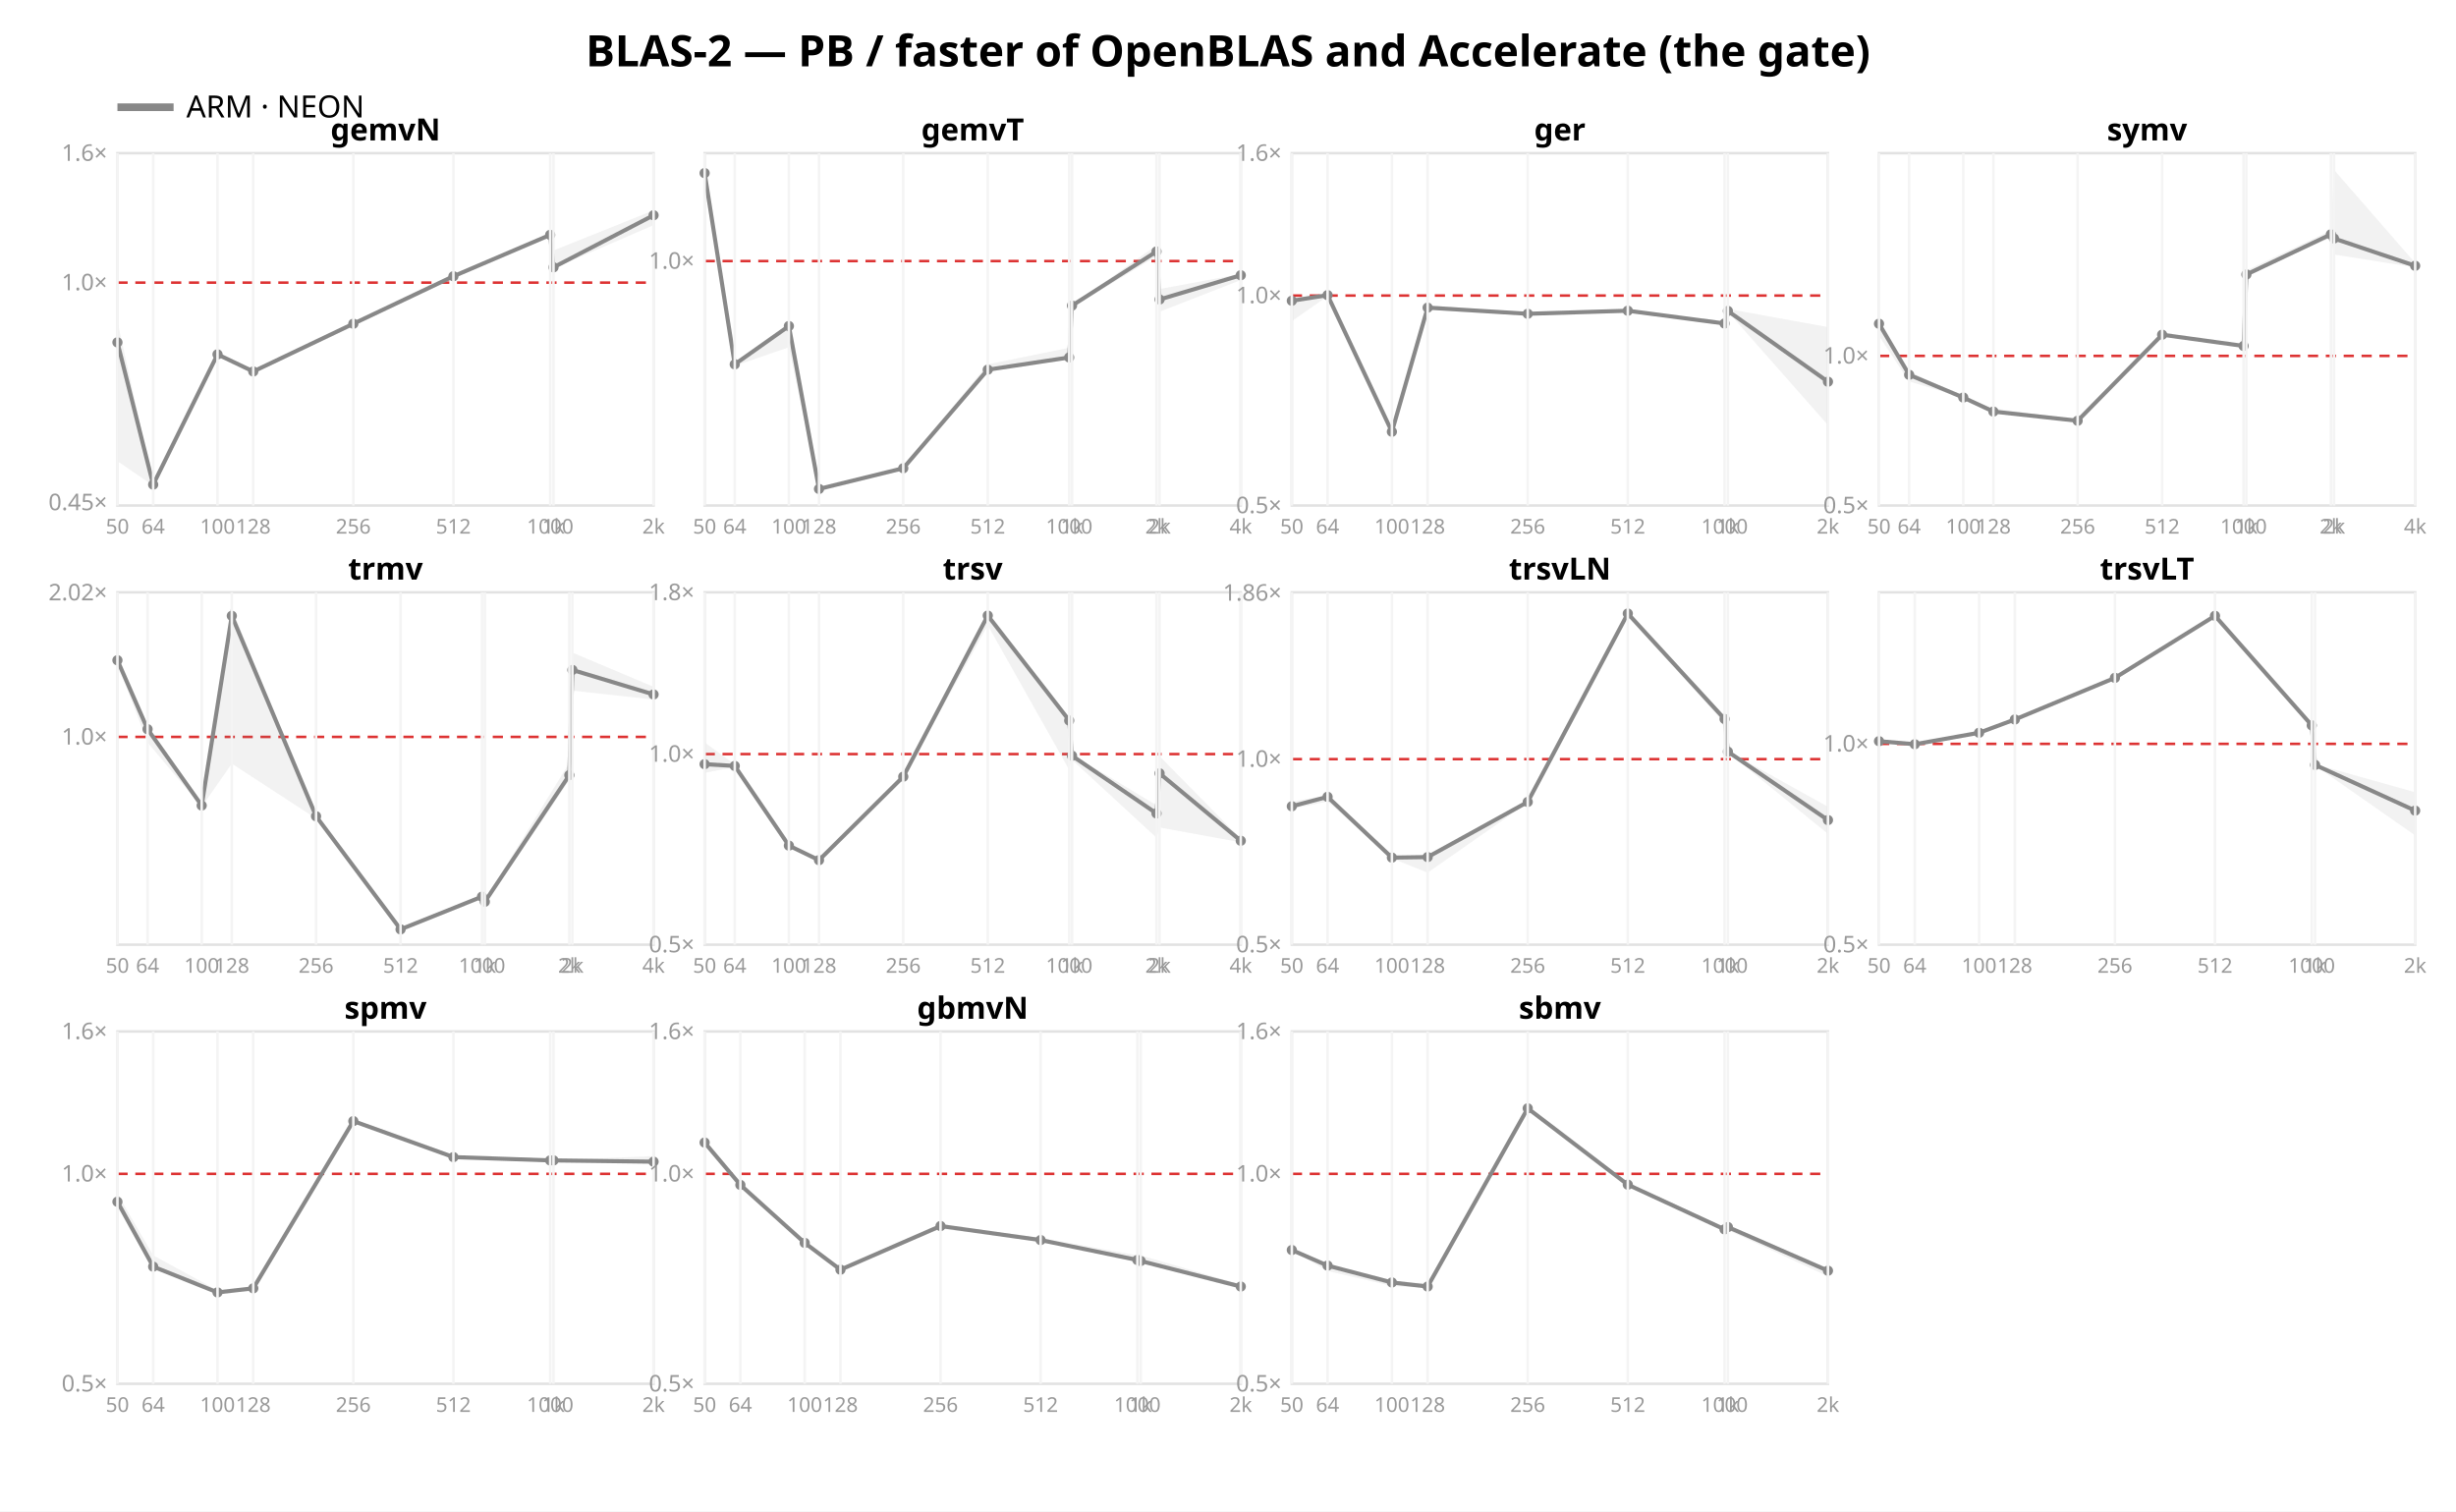
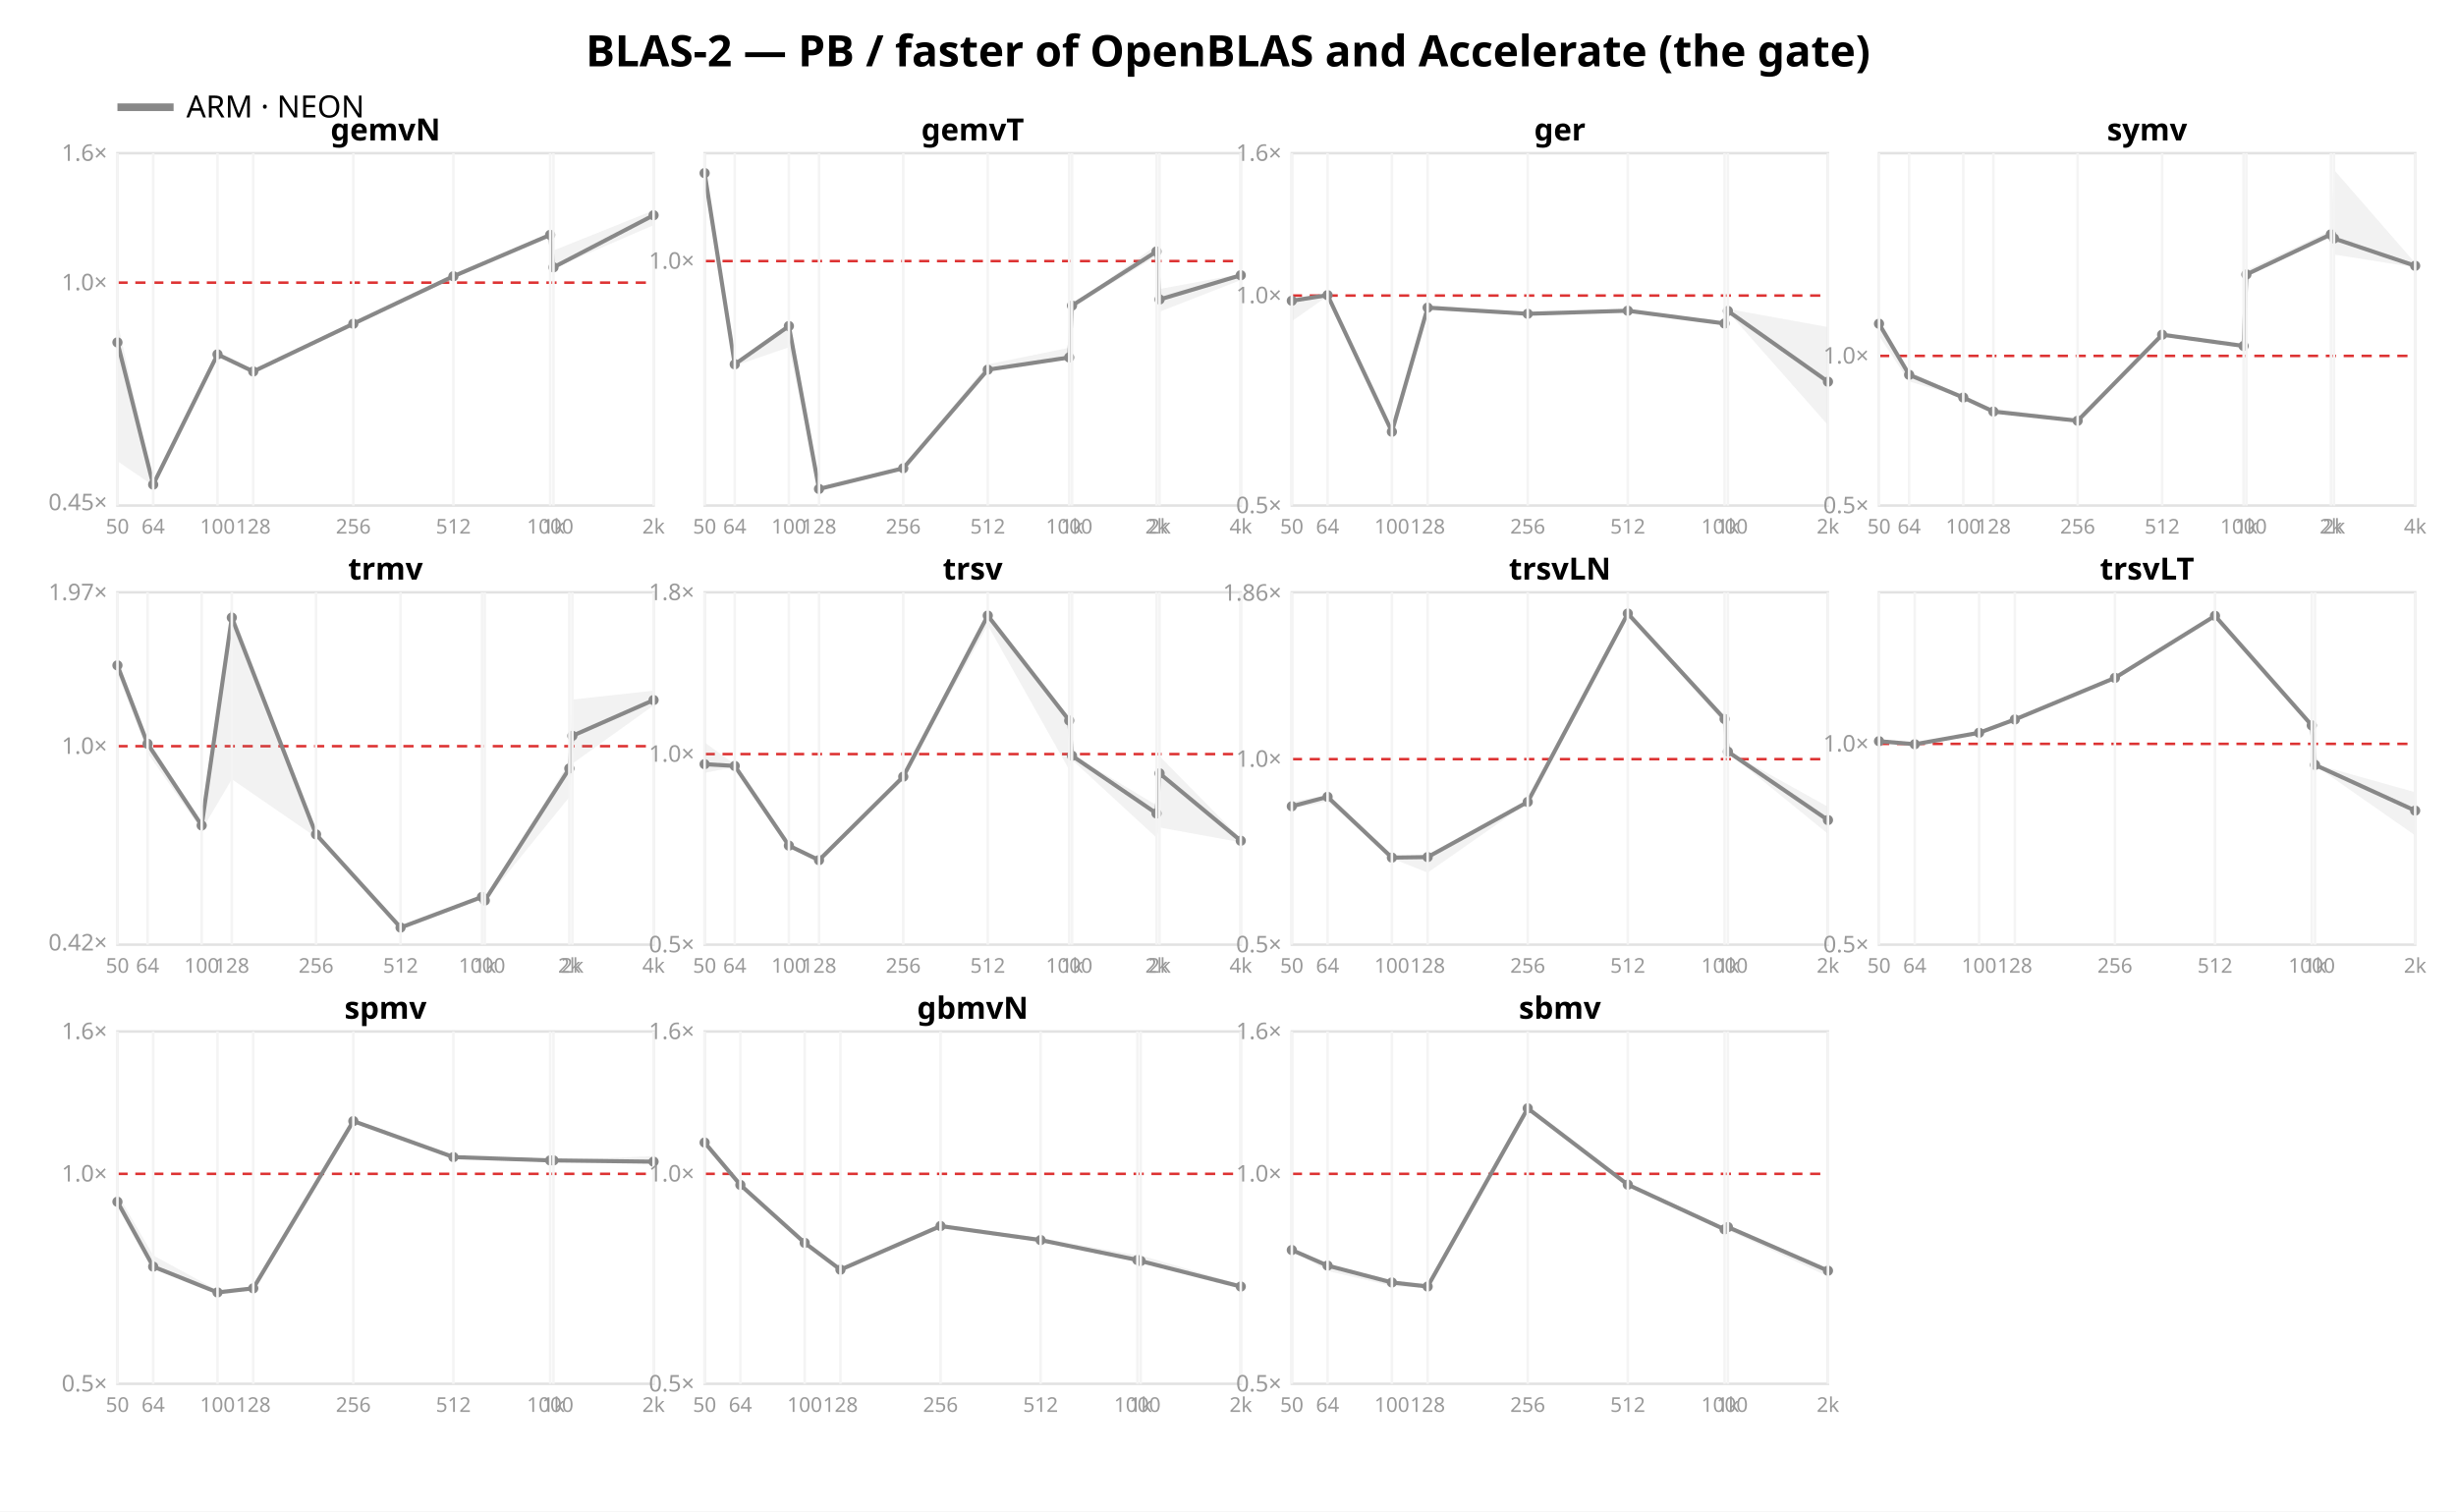
<svg xmlns="http://www.w3.org/2000/svg" width="962" height="592" font-family="sans-serif">
  <rect width="962" height="592" fill="white" />
  <text x="481.0" y="26" text-anchor="middle" font-size="17" font-weight="bold">BLAS-2 — PB / faster of OpenBLAS and Accelerate (the gate)</text>
  <line x1="46" y1="42" x2="68" y2="42" stroke="#888888" stroke-width="3" />
  <text x="73" y="46" font-size="12">ARM · NEON</text>
  <rect x="46" y="60" width="210" height="138" fill="none" stroke="#e2e2e2" />
  <line x1="46" y1="110.697" x2="256" y2="110.697" stroke="#d33" stroke-dasharray="4 3" />
  <text x="42" y="199.829" text-anchor="end" font-size="9" fill="#999">0.45×</text>
  <text x="42" y="113.697" text-anchor="end" font-size="9" fill="#999">1.0×</text>
  <text x="42" y="63.0" text-anchor="end" font-size="9" fill="#999">1.6×</text>
  <polygon points="46.0,125.9 60.0,189.5 85.2,138.3 99.2,145.1 138.4,126.6 177.6,108.0 215.5,91.7 216.8,98.1 256.0,82.4 256.0,88.2 216.8,105.1 215.5,92.4 177.6,108.8 138.4,127.0 99.2,145.7 85.2,139.3 60.0,190.2 46.0,180.6" fill="#888888" opacity="0.11" />
  <polyline points="46.0,134.1 60.0,189.8 85.2,138.8 99.2,145.5 138.4,126.8 177.6,108.2 215.5,92.0 216.8,104.7 256.0,84.3" fill="none" stroke="#888888" stroke-width="1.6" />
  <circle cx="46.0" cy="134.1" r="2" fill="#888888" />
  <circle cx="60.0" cy="189.8" r="2" fill="#888888" />
  <circle cx="85.2" cy="138.8" r="2" fill="#888888" />
  <circle cx="99.2" cy="145.5" r="2" fill="#888888" />
  <circle cx="138.4" cy="126.8" r="2" fill="#888888" />
  <circle cx="177.6" cy="108.2" r="2" fill="#888888" />
  <circle cx="215.5" cy="92.0" r="2" fill="#888888" />
  <circle cx="216.8" cy="104.7" r="2" fill="#888888" />
  <circle cx="256.0" cy="84.3" r="2" fill="#888888" />
  <text x="151.0" y="55" text-anchor="middle" font-size="12" font-weight="bold">gemvN</text>
  <line x1="46.0" y1="60" x2="46.0" y2="198" stroke="#f4f4f4" />
  <text x="46.0" y="209" text-anchor="middle" font-size="8" fill="#999">50</text>
  <line x1="60.0" y1="60" x2="60.0" y2="198" stroke="#f4f4f4" />
  <text x="60.0" y="209" text-anchor="middle" font-size="8" fill="#999">64</text>
  <line x1="85.2" y1="60" x2="85.2" y2="198" stroke="#f4f4f4" />
  <text x="85.2" y="209" text-anchor="middle" font-size="8" fill="#999">100</text>
  <line x1="99.2" y1="60" x2="99.2" y2="198" stroke="#f4f4f4" />
  <text x="99.2" y="209" text-anchor="middle" font-size="8" fill="#999">128</text>
  <line x1="138.4" y1="60" x2="138.4" y2="198" stroke="#f4f4f4" />
  <text x="138.4" y="209" text-anchor="middle" font-size="8" fill="#999">256</text>
  <line x1="177.6" y1="60" x2="177.6" y2="198" stroke="#f4f4f4" />
  <text x="177.6" y="209" text-anchor="middle" font-size="8" fill="#999">512</text>
  <line x1="215.5" y1="60" x2="215.5" y2="198" stroke="#f4f4f4" />
  <text x="215.5" y="209" text-anchor="middle" font-size="8" fill="#999">1000</text>
  <line x1="216.8" y1="60" x2="216.8" y2="198" stroke="#f4f4f4" />
  <text x="216.8" y="209" text-anchor="middle" font-size="8" fill="#999">1k</text>
  <line x1="256.0" y1="60" x2="256.0" y2="198" stroke="#f4f4f4" />
  <text x="256.0" y="209" text-anchor="middle" font-size="8" fill="#999">2k</text>
  <rect x="276" y="60" width="210" height="138" fill="none" stroke="#e2e2e2" />
  <line x1="276" y1="102.252" x2="486" y2="102.252" stroke="#d33" stroke-dasharray="4 3" />
  <text x="272" y="105.252" text-anchor="end" font-size="9" fill="#999">1.0×</text>
  <polygon points="276.0,66.4 287.8,142.2 309.0,127.4 320.8,191.0 353.8,182.8 386.9,142.7 418.8,136.2 419.9,119.5 453.0,96.1 454.2,113.2 486.0,107.3 486.0,109.7 454.2,122.1 453.0,100.3 419.9,120.5 418.8,140.4 386.9,145.0 353.8,183.6 320.8,192.0 309.0,136.0 287.8,143.3 276.0,71.6" fill="#888888" opacity="0.11" />
  <polyline points="276.0,67.8 287.8,142.7 309.0,127.7 320.8,191.5 353.8,183.4 386.9,144.8 418.8,140.0 419.9,119.7 453.0,98.5 454.2,117.3 486.0,107.8" fill="none" stroke="#888888" stroke-width="1.6" />
  <circle cx="276.0" cy="67.8" r="2" fill="#888888" />
  <circle cx="287.8" cy="142.7" r="2" fill="#888888" />
  <circle cx="309.0" cy="127.7" r="2" fill="#888888" />
  <circle cx="320.8" cy="191.5" r="2" fill="#888888" />
  <circle cx="353.8" cy="183.4" r="2" fill="#888888" />
  <circle cx="386.9" cy="144.8" r="2" fill="#888888" />
  <circle cx="418.8" cy="140.0" r="2" fill="#888888" />
  <circle cx="419.9" cy="119.7" r="2" fill="#888888" />
  <circle cx="453.0" cy="98.5" r="2" fill="#888888" />
  <circle cx="454.2" cy="117.3" r="2" fill="#888888" />
  <circle cx="486.0" cy="107.8" r="2" fill="#888888" />
  <text x="381.0" y="55" text-anchor="middle" font-size="12" font-weight="bold">gemvT</text>
  <line x1="276.0" y1="60" x2="276.0" y2="198" stroke="#f4f4f4" />
  <text x="276.0" y="209" text-anchor="middle" font-size="8" fill="#999">50</text>
  <line x1="287.8" y1="60" x2="287.8" y2="198" stroke="#f4f4f4" />
  <text x="287.8" y="209" text-anchor="middle" font-size="8" fill="#999">64</text>
  <line x1="309.0" y1="60" x2="309.0" y2="198" stroke="#f4f4f4" />
  <text x="309.0" y="209" text-anchor="middle" font-size="8" fill="#999">100</text>
  <line x1="320.8" y1="60" x2="320.8" y2="198" stroke="#f4f4f4" />
  <text x="320.8" y="209" text-anchor="middle" font-size="8" fill="#999">128</text>
  <line x1="353.8" y1="60" x2="353.8" y2="198" stroke="#f4f4f4" />
  <text x="353.8" y="209" text-anchor="middle" font-size="8" fill="#999">256</text>
  <line x1="386.9" y1="60" x2="386.9" y2="198" stroke="#f4f4f4" />
  <text x="386.9" y="209" text-anchor="middle" font-size="8" fill="#999">512</text>
  <line x1="418.8" y1="60" x2="418.8" y2="198" stroke="#f4f4f4" />
  <text x="418.8" y="209" text-anchor="middle" font-size="8" fill="#999">1000</text>
  <line x1="419.9" y1="60" x2="419.9" y2="198" stroke="#f4f4f4" />
  <text x="419.9" y="209" text-anchor="middle" font-size="8" fill="#999">1k</text>
  <line x1="453.0" y1="60" x2="453.0" y2="198" stroke="#f4f4f4" />
  <text x="453.0" y="209" text-anchor="middle" font-size="8" fill="#999">2k</text>
  <line x1="454.2" y1="60" x2="454.2" y2="198" stroke="#f4f4f4" />
  <text x="454.2" y="209" text-anchor="middle" font-size="8" fill="#999">2k</text>
  <line x1="486.0" y1="60" x2="486.0" y2="198" stroke="#f4f4f4" />
  <text x="486.0" y="209" text-anchor="middle" font-size="8" fill="#999">4k</text>
  <rect x="506" y="60" width="210" height="138" fill="none" stroke="#e2e2e2" />
  <line x1="506" y1="115.763" x2="716" y2="115.763" stroke="#d33" stroke-dasharray="4 3" />
  <text x="502" y="201.0" text-anchor="end" font-size="9" fill="#999">0.5×</text>
  <text x="502" y="118.763" text-anchor="end" font-size="9" fill="#999">1.0×</text>
  <text x="502" y="63.0" text-anchor="end" font-size="9" fill="#999">1.6×</text>
  <polygon points="506.0,117.0 520.0,115.2 545.2,168.1 559.2,119.7 598.4,122.6 637.6,121.5 675.5,126.6 676.8,121.0 716.0,128.1 716.0,166.5 676.8,122.1 675.5,127.3 637.6,122.4 598.4,123.2 559.2,121.2 545.2,170.2 520.0,116.0 506.0,125.8" fill="#888888" opacity="0.11" />
  <polyline points="506.0,117.8 520.0,115.6 545.2,169.1 559.2,120.5 598.4,122.9 637.6,121.7 675.5,126.7 676.8,121.8 716.0,149.5" fill="none" stroke="#888888" stroke-width="1.6" />
  <circle cx="506.0" cy="117.8" r="2" fill="#888888" />
  <circle cx="520.0" cy="115.6" r="2" fill="#888888" />
  <circle cx="545.2" cy="169.1" r="2" fill="#888888" />
  <circle cx="559.2" cy="120.5" r="2" fill="#888888" />
  <circle cx="598.4" cy="122.9" r="2" fill="#888888" />
  <circle cx="637.6" cy="121.7" r="2" fill="#888888" />
  <circle cx="675.5" cy="126.7" r="2" fill="#888888" />
  <circle cx="676.8" cy="121.8" r="2" fill="#888888" />
  <circle cx="716.0" cy="149.5" r="2" fill="#888888" />
  <text x="611.0" y="55" text-anchor="middle" font-size="12" font-weight="bold">ger</text>
  <line x1="506.0" y1="60" x2="506.0" y2="198" stroke="#f4f4f4" />
  <text x="506.0" y="209" text-anchor="middle" font-size="8" fill="#999">50</text>
  <line x1="520.0" y1="60" x2="520.0" y2="198" stroke="#f4f4f4" />
  <text x="520.0" y="209" text-anchor="middle" font-size="8" fill="#999">64</text>
  <line x1="545.2" y1="60" x2="545.2" y2="198" stroke="#f4f4f4" />
  <text x="545.2" y="209" text-anchor="middle" font-size="8" fill="#999">100</text>
  <line x1="559.2" y1="60" x2="559.2" y2="198" stroke="#f4f4f4" />
  <text x="559.2" y="209" text-anchor="middle" font-size="8" fill="#999">128</text>
  <line x1="598.4" y1="60" x2="598.4" y2="198" stroke="#f4f4f4" />
  <text x="598.4" y="209" text-anchor="middle" font-size="8" fill="#999">256</text>
  <line x1="637.6" y1="60" x2="637.6" y2="198" stroke="#f4f4f4" />
  <text x="637.6" y="209" text-anchor="middle" font-size="8" fill="#999">512</text>
  <line x1="675.5" y1="60" x2="675.5" y2="198" stroke="#f4f4f4" />
  <text x="675.5" y="209" text-anchor="middle" font-size="8" fill="#999">1000</text>
  <line x1="676.8" y1="60" x2="676.8" y2="198" stroke="#f4f4f4" />
  <text x="676.8" y="209" text-anchor="middle" font-size="8" fill="#999">1k</text>
  <line x1="716.0" y1="60" x2="716.0" y2="198" stroke="#f4f4f4" />
  <text x="716.0" y="209" text-anchor="middle" font-size="8" fill="#999">2k</text>
  <rect x="736" y="60" width="210" height="138" fill="none" stroke="#e2e2e2" />
  <line x1="736" y1="139.397" x2="946" y2="139.397" stroke="#d33" stroke-dasharray="4 3" />
  <text x="732" y="201.0" text-anchor="end" font-size="9" fill="#999">0.5×</text>
  <text x="732" y="142.397" text-anchor="end" font-size="9" fill="#999">1.0×</text>
  <polygon points="736.0,126.6 747.8,145.4 769.0,155.5 780.8,159.9 813.8,164.5 846.9,130.7 878.8,135.1 879.9,105.9 913.0,90.3 914.2,66.5 946.0,103.0 946.0,104.7 914.2,99.7 913.0,93.1 879.9,107.7 878.8,135.9 846.9,131.4 813.8,165.0 780.8,161.6 769.0,155.8 747.8,149.4 736.0,131.6" fill="#888888" opacity="0.11" />
  <polyline points="736.0,126.8 747.8,146.8 769.0,155.7 780.8,161.2 813.8,164.8 846.9,131.1 878.8,135.5 879.9,107.5 913.0,91.8 914.2,93.4 946.0,104.1" fill="none" stroke="#888888" stroke-width="1.6" />
  <circle cx="736.0" cy="126.8" r="2" fill="#888888" />
  <circle cx="747.8" cy="146.8" r="2" fill="#888888" />
  <circle cx="769.0" cy="155.7" r="2" fill="#888888" />
  <circle cx="780.8" cy="161.2" r="2" fill="#888888" />
  <circle cx="813.8" cy="164.8" r="2" fill="#888888" />
  <circle cx="846.9" cy="131.1" r="2" fill="#888888" />
  <circle cx="878.8" cy="135.5" r="2" fill="#888888" />
  <circle cx="879.9" cy="107.5" r="2" fill="#888888" />
  <circle cx="913.0" cy="91.8" r="2" fill="#888888" />
  <circle cx="914.2" cy="93.4" r="2" fill="#888888" />
  <circle cx="946.0" cy="104.1" r="2" fill="#888888" />
  <text x="841.0" y="55" text-anchor="middle" font-size="12" font-weight="bold">symv</text>
  <line x1="736.0" y1="60" x2="736.0" y2="198" stroke="#f4f4f4" />
  <text x="736.0" y="209" text-anchor="middle" font-size="8" fill="#999">50</text>
  <line x1="747.8" y1="60" x2="747.8" y2="198" stroke="#f4f4f4" />
  <text x="747.8" y="209" text-anchor="middle" font-size="8" fill="#999">64</text>
  <line x1="769.0" y1="60" x2="769.0" y2="198" stroke="#f4f4f4" />
  <text x="769.0" y="209" text-anchor="middle" font-size="8" fill="#999">100</text>
  <line x1="780.8" y1="60" x2="780.8" y2="198" stroke="#f4f4f4" />
  <text x="780.8" y="209" text-anchor="middle" font-size="8" fill="#999">128</text>
  <line x1="813.8" y1="60" x2="813.8" y2="198" stroke="#f4f4f4" />
  <text x="813.8" y="209" text-anchor="middle" font-size="8" fill="#999">256</text>
  <line x1="846.9" y1="60" x2="846.9" y2="198" stroke="#f4f4f4" />
  <text x="846.9" y="209" text-anchor="middle" font-size="8" fill="#999">512</text>
  <line x1="878.8" y1="60" x2="878.8" y2="198" stroke="#f4f4f4" />
  <text x="878.8" y="209" text-anchor="middle" font-size="8" fill="#999">1000</text>
  <line x1="879.9" y1="60" x2="879.9" y2="198" stroke="#f4f4f4" />
  <text x="879.9" y="209" text-anchor="middle" font-size="8" fill="#999">1k</text>
  <line x1="913.0" y1="60" x2="913.0" y2="198" stroke="#f4f4f4" />
  <text x="913.0" y="209" text-anchor="middle" font-size="8" fill="#999">2k</text>
  <line x1="914.2" y1="60" x2="914.2" y2="198" stroke="#f4f4f4" />
  <text x="914.2" y="209" text-anchor="middle" font-size="8" fill="#999">2k</text>
  <line x1="946.0" y1="60" x2="946.0" y2="198" stroke="#f4f4f4" />
  <text x="946.0" y="209" text-anchor="middle" font-size="8" fill="#999">4k</text>
  <rect x="46" y="232" width="210" height="138" fill="none" stroke="#e2e2e2" />
-   <line x1="46" y1="288.627" x2="256" y2="288.627" stroke="#d33" stroke-dasharray="4 3" />
-   <text x="42" y="291.627" text-anchor="end" font-size="9" fill="#999">1.0×</text>
-   <text x="42" y="235.141" text-anchor="end" font-size="9" fill="#999">2.02×</text>
-   <polygon points="46.0,257.5 57.8,284.3 79.0,314.5 90.8,238.2 123.8,319.4 156.9,363.4 188.8,350.5 189.9,352.5 223.0,298.8 224.2,255.6 256.0,269.0 256.0,274.0 224.2,270.5 223.0,305.6 189.9,354.4 188.8,351.4 156.9,364.2 123.8,320.6 90.8,299.1 79.0,316.0 57.8,290.8 46.0,259.9" fill="#888888" opacity="0.11" />
-   <polyline points="46.0,258.6 57.8,285.6 79.0,315.5 90.8,241.2 123.8,319.7 156.9,364.0 188.8,351.2 189.9,353.2 223.0,303.6 224.2,262.4 256.0,272.0" fill="none" stroke="#888888" stroke-width="1.6" />
-   <circle cx="46.0" cy="258.6" r="2" fill="#888888" />
-   <circle cx="57.8" cy="285.6" r="2" fill="#888888" />
-   <circle cx="79.0" cy="315.5" r="2" fill="#888888" />
-   <circle cx="90.8" cy="241.2" r="2" fill="#888888" />
-   <circle cx="123.8" cy="319.7" r="2" fill="#888888" />
-   <circle cx="156.9" cy="364.0" r="2" fill="#888888" />
-   <circle cx="188.8" cy="351.2" r="2" fill="#888888" />
-   <circle cx="189.9" cy="353.2" r="2" fill="#888888" />
-   <circle cx="223.0" cy="303.6" r="2" fill="#888888" />
-   <circle cx="224.2" cy="262.4" r="2" fill="#888888" />
-   <circle cx="256.0" cy="272.0" r="2" fill="#888888" />
+   <line x1="46" y1="292.262" x2="256" y2="292.262" stroke="#d33" stroke-dasharray="4 3" />
+   <text x="42" y="372.273" text-anchor="end" font-size="9" fill="#999">0.42×</text>
+   <text x="42" y="295.262" text-anchor="end" font-size="9" fill="#999">1.0×</text>
+   <text x="42" y="235.071" text-anchor="end" font-size="9" fill="#999">1.97×</text>
+   <polygon points="46.0,258.6 57.8,289.3 79.0,322.2 90.8,238.8 123.8,326.5 156.9,363.1 188.8,351.1 189.9,352.5 223.0,298.4 224.2,274.0 256.0,270.5 256.0,276.3 224.2,299.1 223.0,312.2 189.9,353.0 188.8,351.8 156.9,363.6 123.8,327.9 90.8,305.2 79.0,325.2 57.8,294.9 46.0,263.5" fill="#888888" opacity="0.11" />
+   <polyline points="46.0,260.6 57.8,291.3 79.0,323.3 90.8,241.9 123.8,326.8 156.9,363.3 188.8,351.3 189.9,352.7 223.0,301.0 224.2,288.2 256.0,274.2" fill="none" stroke="#888888" stroke-width="1.6" />
+   <circle cx="46.0" cy="260.6" r="2" fill="#888888" />
+   <circle cx="57.8" cy="291.3" r="2" fill="#888888" />
+   <circle cx="79.0" cy="323.3" r="2" fill="#888888" />
+   <circle cx="90.8" cy="241.9" r="2" fill="#888888" />
+   <circle cx="123.8" cy="326.8" r="2" fill="#888888" />
+   <circle cx="156.9" cy="363.3" r="2" fill="#888888" />
+   <circle cx="188.8" cy="351.3" r="2" fill="#888888" />
+   <circle cx="189.9" cy="352.7" r="2" fill="#888888" />
+   <circle cx="223.0" cy="301.0" r="2" fill="#888888" />
+   <circle cx="224.2" cy="288.2" r="2" fill="#888888" />
+   <circle cx="256.0" cy="274.2" r="2" fill="#888888" />
  <text x="151.0" y="227" text-anchor="middle" font-size="12" font-weight="bold">trmv</text>
  <line x1="46.0" y1="232" x2="46.0" y2="370" stroke="#f4f4f4" />
  <text x="46.0" y="381" text-anchor="middle" font-size="8" fill="#999">50</text>
  <line x1="57.8" y1="232" x2="57.8" y2="370" stroke="#f4f4f4" />
  <text x="57.8" y="381" text-anchor="middle" font-size="8" fill="#999">64</text>
  <line x1="79.0" y1="232" x2="79.0" y2="370" stroke="#f4f4f4" />
  <text x="79.0" y="381" text-anchor="middle" font-size="8" fill="#999">100</text>
  <line x1="90.8" y1="232" x2="90.8" y2="370" stroke="#f4f4f4" />
  <text x="90.8" y="381" text-anchor="middle" font-size="8" fill="#999">128</text>
  <line x1="123.8" y1="232" x2="123.8" y2="370" stroke="#f4f4f4" />
  <text x="123.8" y="381" text-anchor="middle" font-size="8" fill="#999">256</text>
  <line x1="156.9" y1="232" x2="156.9" y2="370" stroke="#f4f4f4" />
  <text x="156.9" y="381" text-anchor="middle" font-size="8" fill="#999">512</text>
  <line x1="188.8" y1="232" x2="188.8" y2="370" stroke="#f4f4f4" />
  <text x="188.8" y="381" text-anchor="middle" font-size="8" fill="#999">1000</text>
  <line x1="189.9" y1="232" x2="189.9" y2="370" stroke="#f4f4f4" />
  <text x="189.9" y="381" text-anchor="middle" font-size="8" fill="#999">1k</text>
  <line x1="223.0" y1="232" x2="223.0" y2="370" stroke="#f4f4f4" />
  <text x="223.0" y="381" text-anchor="middle" font-size="8" fill="#999">2k</text>
  <line x1="224.2" y1="232" x2="224.2" y2="370" stroke="#f4f4f4" />
  <text x="224.2" y="381" text-anchor="middle" font-size="8" fill="#999">2k</text>
  <line x1="256.0" y1="232" x2="256.0" y2="370" stroke="#f4f4f4" />
  <text x="256.0" y="381" text-anchor="middle" font-size="8" fill="#999">4k</text>
  <rect x="276" y="232" width="210" height="138" fill="none" stroke="#e2e2e2" />
  <line x1="276" y1="295.355" x2="486" y2="295.355" stroke="#d33" stroke-dasharray="4 3" />
  <text x="272" y="373.0" text-anchor="end" font-size="9" fill="#999">0.5×</text>
  <text x="272" y="298.355" text-anchor="end" font-size="9" fill="#999">1.0×</text>
  <text x="272" y="235.056" text-anchor="end" font-size="9" fill="#999">1.8×</text>
  <polygon points="276.0,290.8 287.8,299.4 309.0,331.1 320.8,336.5 353.8,304.0 386.9,240.3 418.8,281.1 419.9,295.5 453.0,315.4 454.2,296.2 486.0,328.5 486.0,329.9 454.2,324.1 453.0,328.1 419.9,297.6 418.8,301.5 386.9,244.9 353.8,304.9 320.8,337.6 309.0,331.3 287.8,300.4 276.0,302.7" fill="#888888" opacity="0.11" />
  <polyline points="276.0,299.3 287.8,300.0 309.0,331.2 320.8,336.9 353.8,304.2 386.9,241.1 418.8,282.2 419.9,296.0 453.0,318.6 454.2,302.9 486.0,329.3" fill="none" stroke="#888888" stroke-width="1.6" />
  <circle cx="276.0" cy="299.3" r="2" fill="#888888" />
  <circle cx="287.8" cy="300.0" r="2" fill="#888888" />
  <circle cx="309.0" cy="331.2" r="2" fill="#888888" />
  <circle cx="320.8" cy="336.9" r="2" fill="#888888" />
  <circle cx="353.8" cy="304.2" r="2" fill="#888888" />
  <circle cx="386.9" cy="241.1" r="2" fill="#888888" />
  <circle cx="418.8" cy="282.2" r="2" fill="#888888" />
  <circle cx="419.9" cy="296.0" r="2" fill="#888888" />
  <circle cx="453.0" cy="318.6" r="2" fill="#888888" />
  <circle cx="454.2" cy="302.9" r="2" fill="#888888" />
  <circle cx="486.0" cy="329.3" r="2" fill="#888888" />
  <text x="381.0" y="227" text-anchor="middle" font-size="12" font-weight="bold">trsv</text>
  <line x1="276.0" y1="232" x2="276.0" y2="370" stroke="#f4f4f4" />
  <text x="276.0" y="381" text-anchor="middle" font-size="8" fill="#999">50</text>
  <line x1="287.8" y1="232" x2="287.8" y2="370" stroke="#f4f4f4" />
  <text x="287.8" y="381" text-anchor="middle" font-size="8" fill="#999">64</text>
  <line x1="309.0" y1="232" x2="309.0" y2="370" stroke="#f4f4f4" />
  <text x="309.0" y="381" text-anchor="middle" font-size="8" fill="#999">100</text>
  <line x1="320.8" y1="232" x2="320.8" y2="370" stroke="#f4f4f4" />
  <text x="320.8" y="381" text-anchor="middle" font-size="8" fill="#999">128</text>
  <line x1="353.8" y1="232" x2="353.8" y2="370" stroke="#f4f4f4" />
  <text x="353.8" y="381" text-anchor="middle" font-size="8" fill="#999">256</text>
  <line x1="386.9" y1="232" x2="386.9" y2="370" stroke="#f4f4f4" />
  <text x="386.9" y="381" text-anchor="middle" font-size="8" fill="#999">512</text>
  <line x1="418.8" y1="232" x2="418.8" y2="370" stroke="#f4f4f4" />
  <text x="418.8" y="381" text-anchor="middle" font-size="8" fill="#999">1000</text>
  <line x1="419.9" y1="232" x2="419.9" y2="370" stroke="#f4f4f4" />
  <text x="419.9" y="381" text-anchor="middle" font-size="8" fill="#999">1k</text>
  <line x1="453.0" y1="232" x2="453.0" y2="370" stroke="#f4f4f4" />
  <text x="453.0" y="381" text-anchor="middle" font-size="8" fill="#999">2k</text>
  <line x1="454.2" y1="232" x2="454.2" y2="370" stroke="#f4f4f4" />
  <text x="454.2" y="381" text-anchor="middle" font-size="8" fill="#999">2k</text>
  <line x1="486.0" y1="232" x2="486.0" y2="370" stroke="#f4f4f4" />
  <text x="486.0" y="381" text-anchor="middle" font-size="8" fill="#999">4k</text>
  <rect x="506" y="232" width="210" height="138" fill="none" stroke="#e2e2e2" />
  <line x1="506" y1="297.329" x2="716" y2="297.329" stroke="#d33" stroke-dasharray="4 3" />
  <text x="502" y="373.0" text-anchor="end" font-size="9" fill="#999">0.5×</text>
  <text x="502" y="300.329" text-anchor="end" font-size="9" fill="#999">1.0×</text>
  <text x="502" y="235.267" text-anchor="end" font-size="9" fill="#999">1.86×</text>
  <polygon points="506.0,314.0 520.0,311.4 545.2,335.6 559.2,334.7 598.4,313.8 637.6,240.1 675.5,281.3 676.8,294.2 716.0,316.0 716.0,326.6 676.8,294.7 675.5,283.4 637.6,240.7 598.4,314.4 559.2,341.8 545.2,336.2 520.0,313.9 506.0,316.8" fill="#888888" opacity="0.11" />
  <polyline points="506.0,315.8 520.0,312.1 545.2,335.9 559.2,335.7 598.4,314.1 637.6,240.3 675.5,281.6 676.8,294.4 716.0,321.2" fill="none" stroke="#888888" stroke-width="1.6" />
  <circle cx="506.0" cy="315.8" r="2" fill="#888888" />
  <circle cx="520.0" cy="312.1" r="2" fill="#888888" />
  <circle cx="545.2" cy="335.9" r="2" fill="#888888" />
  <circle cx="559.2" cy="335.7" r="2" fill="#888888" />
  <circle cx="598.4" cy="314.1" r="2" fill="#888888" />
  <circle cx="637.6" cy="240.3" r="2" fill="#888888" />
  <circle cx="675.5" cy="281.6" r="2" fill="#888888" />
  <circle cx="676.8" cy="294.4" r="2" fill="#888888" />
  <circle cx="716.0" cy="321.2" r="2" fill="#888888" />
  <text x="611.0" y="227" text-anchor="middle" font-size="12" font-weight="bold">trsvLN</text>
  <line x1="506.0" y1="232" x2="506.0" y2="370" stroke="#f4f4f4" />
  <text x="506.0" y="381" text-anchor="middle" font-size="8" fill="#999">50</text>
  <line x1="520.0" y1="232" x2="520.0" y2="370" stroke="#f4f4f4" />
  <text x="520.0" y="381" text-anchor="middle" font-size="8" fill="#999">64</text>
  <line x1="545.2" y1="232" x2="545.2" y2="370" stroke="#f4f4f4" />
  <text x="545.2" y="381" text-anchor="middle" font-size="8" fill="#999">100</text>
  <line x1="559.2" y1="232" x2="559.2" y2="370" stroke="#f4f4f4" />
  <text x="559.2" y="381" text-anchor="middle" font-size="8" fill="#999">128</text>
  <line x1="598.4" y1="232" x2="598.4" y2="370" stroke="#f4f4f4" />
  <text x="598.4" y="381" text-anchor="middle" font-size="8" fill="#999">256</text>
  <line x1="637.6" y1="232" x2="637.6" y2="370" stroke="#f4f4f4" />
  <text x="637.6" y="381" text-anchor="middle" font-size="8" fill="#999">512</text>
  <line x1="675.5" y1="232" x2="675.5" y2="370" stroke="#f4f4f4" />
  <text x="675.5" y="381" text-anchor="middle" font-size="8" fill="#999">1000</text>
  <line x1="676.8" y1="232" x2="676.8" y2="370" stroke="#f4f4f4" />
  <text x="676.8" y="381" text-anchor="middle" font-size="8" fill="#999">1k</text>
  <line x1="716.0" y1="232" x2="716.0" y2="370" stroke="#f4f4f4" />
  <text x="716.0" y="381" text-anchor="middle" font-size="8" fill="#999">2k</text>
  <rect x="736" y="232" width="210" height="138" fill="none" stroke="#e2e2e2" />
  <line x1="736" y1="291.353" x2="946" y2="291.353" stroke="#d33" stroke-dasharray="4 3" />
  <text x="732" y="373.0" text-anchor="end" font-size="9" fill="#999">0.5×</text>
  <text x="732" y="294.353" text-anchor="end" font-size="9" fill="#999">1.0×</text>
  <polygon points="736.0,290.0 750.0,291.1 775.2,286.8 789.2,281.6 828.4,265.0 867.6,240.7 905.5,283.8 906.8,299.3 946.0,310.3 946.0,327.2 906.8,299.8 905.5,284.8 867.6,241.5 828.4,266.3 789.2,282.0 775.2,287.3 750.0,292.2 736.0,290.8" fill="#888888" opacity="0.11" />
  <polyline points="736.0,290.3 750.0,291.5 775.2,287.0 789.2,281.8 828.4,265.5 867.6,241.2 905.5,284.1 906.8,299.6 946.0,317.5" fill="none" stroke="#888888" stroke-width="1.6" />
  <circle cx="736.0" cy="290.3" r="2" fill="#888888" />
  <circle cx="750.0" cy="291.5" r="2" fill="#888888" />
  <circle cx="775.2" cy="287.0" r="2" fill="#888888" />
  <circle cx="789.2" cy="281.8" r="2" fill="#888888" />
  <circle cx="828.4" cy="265.5" r="2" fill="#888888" />
  <circle cx="867.6" cy="241.2" r="2" fill="#888888" />
  <circle cx="905.5" cy="284.1" r="2" fill="#888888" />
  <circle cx="906.8" cy="299.6" r="2" fill="#888888" />
  <circle cx="946.0" cy="317.5" r="2" fill="#888888" />
  <text x="841.0" y="227" text-anchor="middle" font-size="12" font-weight="bold">trsvLT</text>
  <line x1="736.0" y1="232" x2="736.0" y2="370" stroke="#f4f4f4" />
  <text x="736.0" y="381" text-anchor="middle" font-size="8" fill="#999">50</text>
  <line x1="750.0" y1="232" x2="750.0" y2="370" stroke="#f4f4f4" />
  <text x="750.0" y="381" text-anchor="middle" font-size="8" fill="#999">64</text>
  <line x1="775.2" y1="232" x2="775.2" y2="370" stroke="#f4f4f4" />
  <text x="775.2" y="381" text-anchor="middle" font-size="8" fill="#999">100</text>
  <line x1="789.2" y1="232" x2="789.2" y2="370" stroke="#f4f4f4" />
  <text x="789.2" y="381" text-anchor="middle" font-size="8" fill="#999">128</text>
  <line x1="828.4" y1="232" x2="828.4" y2="370" stroke="#f4f4f4" />
  <text x="828.4" y="381" text-anchor="middle" font-size="8" fill="#999">256</text>
  <line x1="867.6" y1="232" x2="867.6" y2="370" stroke="#f4f4f4" />
  <text x="867.6" y="381" text-anchor="middle" font-size="8" fill="#999">512</text>
  <line x1="905.5" y1="232" x2="905.5" y2="370" stroke="#f4f4f4" />
  <text x="905.5" y="381" text-anchor="middle" font-size="8" fill="#999">1000</text>
  <line x1="906.8" y1="232" x2="906.8" y2="370" stroke="#f4f4f4" />
  <text x="906.8" y="381" text-anchor="middle" font-size="8" fill="#999">1k</text>
  <line x1="946.0" y1="232" x2="946.0" y2="370" stroke="#f4f4f4" />
  <text x="946.0" y="381" text-anchor="middle" font-size="8" fill="#999">2k</text>
  <rect x="46" y="404" width="210" height="138" fill="none" stroke="#e2e2e2" />
  <line x1="46" y1="459.763" x2="256" y2="459.763" stroke="#d33" stroke-dasharray="4 3" />
  <text x="42" y="545.0" text-anchor="end" font-size="9" fill="#999">0.5×</text>
  <text x="42" y="462.763" text-anchor="end" font-size="9" fill="#999">1.0×</text>
  <text x="42" y="407.0" text-anchor="end" font-size="9" fill="#999">1.6×</text>
  <polygon points="46.0,467.6 60.0,491.7 85.2,505.4 99.2,504.1 138.4,438.4 177.6,452.7 215.5,454.3 216.8,454.4 256.0,452.8 256.0,455.8 216.8,454.6 215.5,454.7 177.6,453.7 138.4,439.7 99.2,505.0 85.2,506.4 60.0,497.0 46.0,471.5" fill="#888888" opacity="0.11" />
  <polyline points="46.0,470.7 60.0,496.1 85.2,506.2 99.2,504.6 138.4,439.1 177.6,453.2 215.5,454.5 216.8,454.5 256.0,455.0" fill="none" stroke="#888888" stroke-width="1.6" />
  <circle cx="46.0" cy="470.7" r="2" fill="#888888" />
  <circle cx="60.0" cy="496.1" r="2" fill="#888888" />
  <circle cx="85.2" cy="506.2" r="2" fill="#888888" />
  <circle cx="99.2" cy="504.6" r="2" fill="#888888" />
  <circle cx="138.4" cy="439.1" r="2" fill="#888888" />
  <circle cx="177.6" cy="453.2" r="2" fill="#888888" />
  <circle cx="215.5" cy="454.5" r="2" fill="#888888" />
  <circle cx="216.8" cy="454.5" r="2" fill="#888888" />
  <circle cx="256.0" cy="455.0" r="2" fill="#888888" />
  <text x="151.0" y="399" text-anchor="middle" font-size="12" font-weight="bold">spmv</text>
  <line x1="46.0" y1="404" x2="46.0" y2="542" stroke="#f4f4f4" />
  <text x="46.0" y="553" text-anchor="middle" font-size="8" fill="#999">50</text>
  <line x1="60.0" y1="404" x2="60.0" y2="542" stroke="#f4f4f4" />
  <text x="60.0" y="553" text-anchor="middle" font-size="8" fill="#999">64</text>
  <line x1="85.2" y1="404" x2="85.2" y2="542" stroke="#f4f4f4" />
  <text x="85.2" y="553" text-anchor="middle" font-size="8" fill="#999">100</text>
  <line x1="99.2" y1="404" x2="99.2" y2="542" stroke="#f4f4f4" />
  <text x="99.2" y="553" text-anchor="middle" font-size="8" fill="#999">128</text>
  <line x1="138.4" y1="404" x2="138.4" y2="542" stroke="#f4f4f4" />
  <text x="138.4" y="553" text-anchor="middle" font-size="8" fill="#999">256</text>
  <line x1="177.6" y1="404" x2="177.6" y2="542" stroke="#f4f4f4" />
  <text x="177.6" y="553" text-anchor="middle" font-size="8" fill="#999">512</text>
  <line x1="215.5" y1="404" x2="215.5" y2="542" stroke="#f4f4f4" />
  <text x="215.5" y="553" text-anchor="middle" font-size="8" fill="#999">1000</text>
  <line x1="216.8" y1="404" x2="216.8" y2="542" stroke="#f4f4f4" />
  <text x="216.8" y="553" text-anchor="middle" font-size="8" fill="#999">1k</text>
  <line x1="256.0" y1="404" x2="256.0" y2="542" stroke="#f4f4f4" />
  <text x="256.0" y="553" text-anchor="middle" font-size="8" fill="#999">2k</text>
  <rect x="276" y="404" width="210" height="138" fill="none" stroke="#e2e2e2" />
  <line x1="276" y1="459.763" x2="486" y2="459.763" stroke="#d33" stroke-dasharray="4 3" />
  <text x="272" y="545.0" text-anchor="end" font-size="9" fill="#999">0.5×</text>
  <text x="272" y="462.763" text-anchor="end" font-size="9" fill="#999">1.0×</text>
  <text x="272" y="407.0" text-anchor="end" font-size="9" fill="#999">1.6×</text>
  <polygon points="276.0,446.9 290.0,463.4 315.2,486.3 329.2,497.1 368.4,479.9 407.6,484.8 445.5,491.7 446.8,491.7 486.0,503.1 486.0,504.9 446.8,494.3 445.5,494.1 407.6,486.3 368.4,481.2 329.2,497.7 315.2,487.3 290.0,464.7 276.0,448.5" fill="#888888" opacity="0.11" />
  <polyline points="276.0,447.5 290.0,464.1 315.2,486.8 329.2,497.3 368.4,480.2 407.6,485.7 445.5,493.5 446.8,493.9 486.0,503.9" fill="none" stroke="#888888" stroke-width="1.6" />
  <circle cx="276.0" cy="447.5" r="2" fill="#888888" />
  <circle cx="290.0" cy="464.1" r="2" fill="#888888" />
  <circle cx="315.2" cy="486.8" r="2" fill="#888888" />
  <circle cx="329.2" cy="497.3" r="2" fill="#888888" />
  <circle cx="368.4" cy="480.2" r="2" fill="#888888" />
  <circle cx="407.6" cy="485.7" r="2" fill="#888888" />
  <circle cx="445.5" cy="493.5" r="2" fill="#888888" />
  <circle cx="446.8" cy="493.9" r="2" fill="#888888" />
  <circle cx="486.0" cy="503.9" r="2" fill="#888888" />
  <text x="381.0" y="399" text-anchor="middle" font-size="12" font-weight="bold">gbmvN</text>
  <line x1="276.0" y1="404" x2="276.0" y2="542" stroke="#f4f4f4" />
  <text x="276.0" y="553" text-anchor="middle" font-size="8" fill="#999">50</text>
  <line x1="290.0" y1="404" x2="290.0" y2="542" stroke="#f4f4f4" />
  <text x="290.0" y="553" text-anchor="middle" font-size="8" fill="#999">64</text>
  <line x1="315.2" y1="404" x2="315.2" y2="542" stroke="#f4f4f4" />
  <text x="315.2" y="553" text-anchor="middle" font-size="8" fill="#999">100</text>
  <line x1="329.2" y1="404" x2="329.2" y2="542" stroke="#f4f4f4" />
  <text x="329.2" y="553" text-anchor="middle" font-size="8" fill="#999">128</text>
  <line x1="368.4" y1="404" x2="368.4" y2="542" stroke="#f4f4f4" />
  <text x="368.4" y="553" text-anchor="middle" font-size="8" fill="#999">256</text>
  <line x1="407.6" y1="404" x2="407.6" y2="542" stroke="#f4f4f4" />
  <text x="407.6" y="553" text-anchor="middle" font-size="8" fill="#999">512</text>
  <line x1="445.5" y1="404" x2="445.5" y2="542" stroke="#f4f4f4" />
  <text x="445.5" y="553" text-anchor="middle" font-size="8" fill="#999">1000</text>
  <line x1="446.8" y1="404" x2="446.8" y2="542" stroke="#f4f4f4" />
  <text x="446.8" y="553" text-anchor="middle" font-size="8" fill="#999">1k</text>
  <line x1="486.0" y1="404" x2="486.0" y2="542" stroke="#f4f4f4" />
  <text x="486.0" y="553" text-anchor="middle" font-size="8" fill="#999">2k</text>
  <rect x="506" y="404" width="210" height="138" fill="none" stroke="#e2e2e2" />
  <line x1="506" y1="459.763" x2="716" y2="459.763" stroke="#d33" stroke-dasharray="4 3" />
  <text x="502" y="545.0" text-anchor="end" font-size="9" fill="#999">0.5×</text>
  <text x="502" y="462.763" text-anchor="end" font-size="9" fill="#999">1.0×</text>
  <text x="502" y="407.0" text-anchor="end" font-size="9" fill="#999">1.6×</text>
  <polygon points="506.0,488.8 520.0,495.2 545.2,502.0 559.2,502.6 598.4,433.8 637.6,463.3 675.5,480.6 676.8,480.3 716.0,497.4 716.0,499.9 676.8,481.8 675.5,482.2 637.6,464.4 598.4,434.5 559.2,504.5 545.2,503.7 520.0,497.8 506.0,489.8" fill="#888888" opacity="0.11" />
  <polyline points="506.0,489.6 520.0,495.7 545.2,502.3 559.2,503.9 598.4,434.1 637.6,464.0 675.5,481.5 676.8,480.6 716.0,497.7" fill="none" stroke="#888888" stroke-width="1.6" />
  <circle cx="506.0" cy="489.6" r="2" fill="#888888" />
  <circle cx="520.0" cy="495.7" r="2" fill="#888888" />
  <circle cx="545.2" cy="502.3" r="2" fill="#888888" />
  <circle cx="559.2" cy="503.9" r="2" fill="#888888" />
  <circle cx="598.4" cy="434.1" r="2" fill="#888888" />
  <circle cx="637.6" cy="464.0" r="2" fill="#888888" />
  <circle cx="675.5" cy="481.5" r="2" fill="#888888" />
  <circle cx="676.8" cy="480.6" r="2" fill="#888888" />
  <circle cx="716.0" cy="497.7" r="2" fill="#888888" />
  <text x="611.0" y="399" text-anchor="middle" font-size="12" font-weight="bold">sbmv</text>
  <line x1="506.0" y1="404" x2="506.0" y2="542" stroke="#f4f4f4" />
  <text x="506.0" y="553" text-anchor="middle" font-size="8" fill="#999">50</text>
  <line x1="520.0" y1="404" x2="520.0" y2="542" stroke="#f4f4f4" />
  <text x="520.0" y="553" text-anchor="middle" font-size="8" fill="#999">64</text>
  <line x1="545.2" y1="404" x2="545.2" y2="542" stroke="#f4f4f4" />
  <text x="545.2" y="553" text-anchor="middle" font-size="8" fill="#999">100</text>
  <line x1="559.2" y1="404" x2="559.2" y2="542" stroke="#f4f4f4" />
  <text x="559.2" y="553" text-anchor="middle" font-size="8" fill="#999">128</text>
  <line x1="598.4" y1="404" x2="598.4" y2="542" stroke="#f4f4f4" />
  <text x="598.4" y="553" text-anchor="middle" font-size="8" fill="#999">256</text>
  <line x1="637.6" y1="404" x2="637.6" y2="542" stroke="#f4f4f4" />
  <text x="637.6" y="553" text-anchor="middle" font-size="8" fill="#999">512</text>
  <line x1="675.5" y1="404" x2="675.5" y2="542" stroke="#f4f4f4" />
  <text x="675.5" y="553" text-anchor="middle" font-size="8" fill="#999">1000</text>
  <line x1="676.8" y1="404" x2="676.8" y2="542" stroke="#f4f4f4" />
  <text x="676.8" y="553" text-anchor="middle" font-size="8" fill="#999">1k</text>
  <line x1="716.0" y1="404" x2="716.0" y2="542" stroke="#f4f4f4" />
  <text x="716.0" y="553" text-anchor="middle" font-size="8" fill="#999">2k</text>
</svg>
